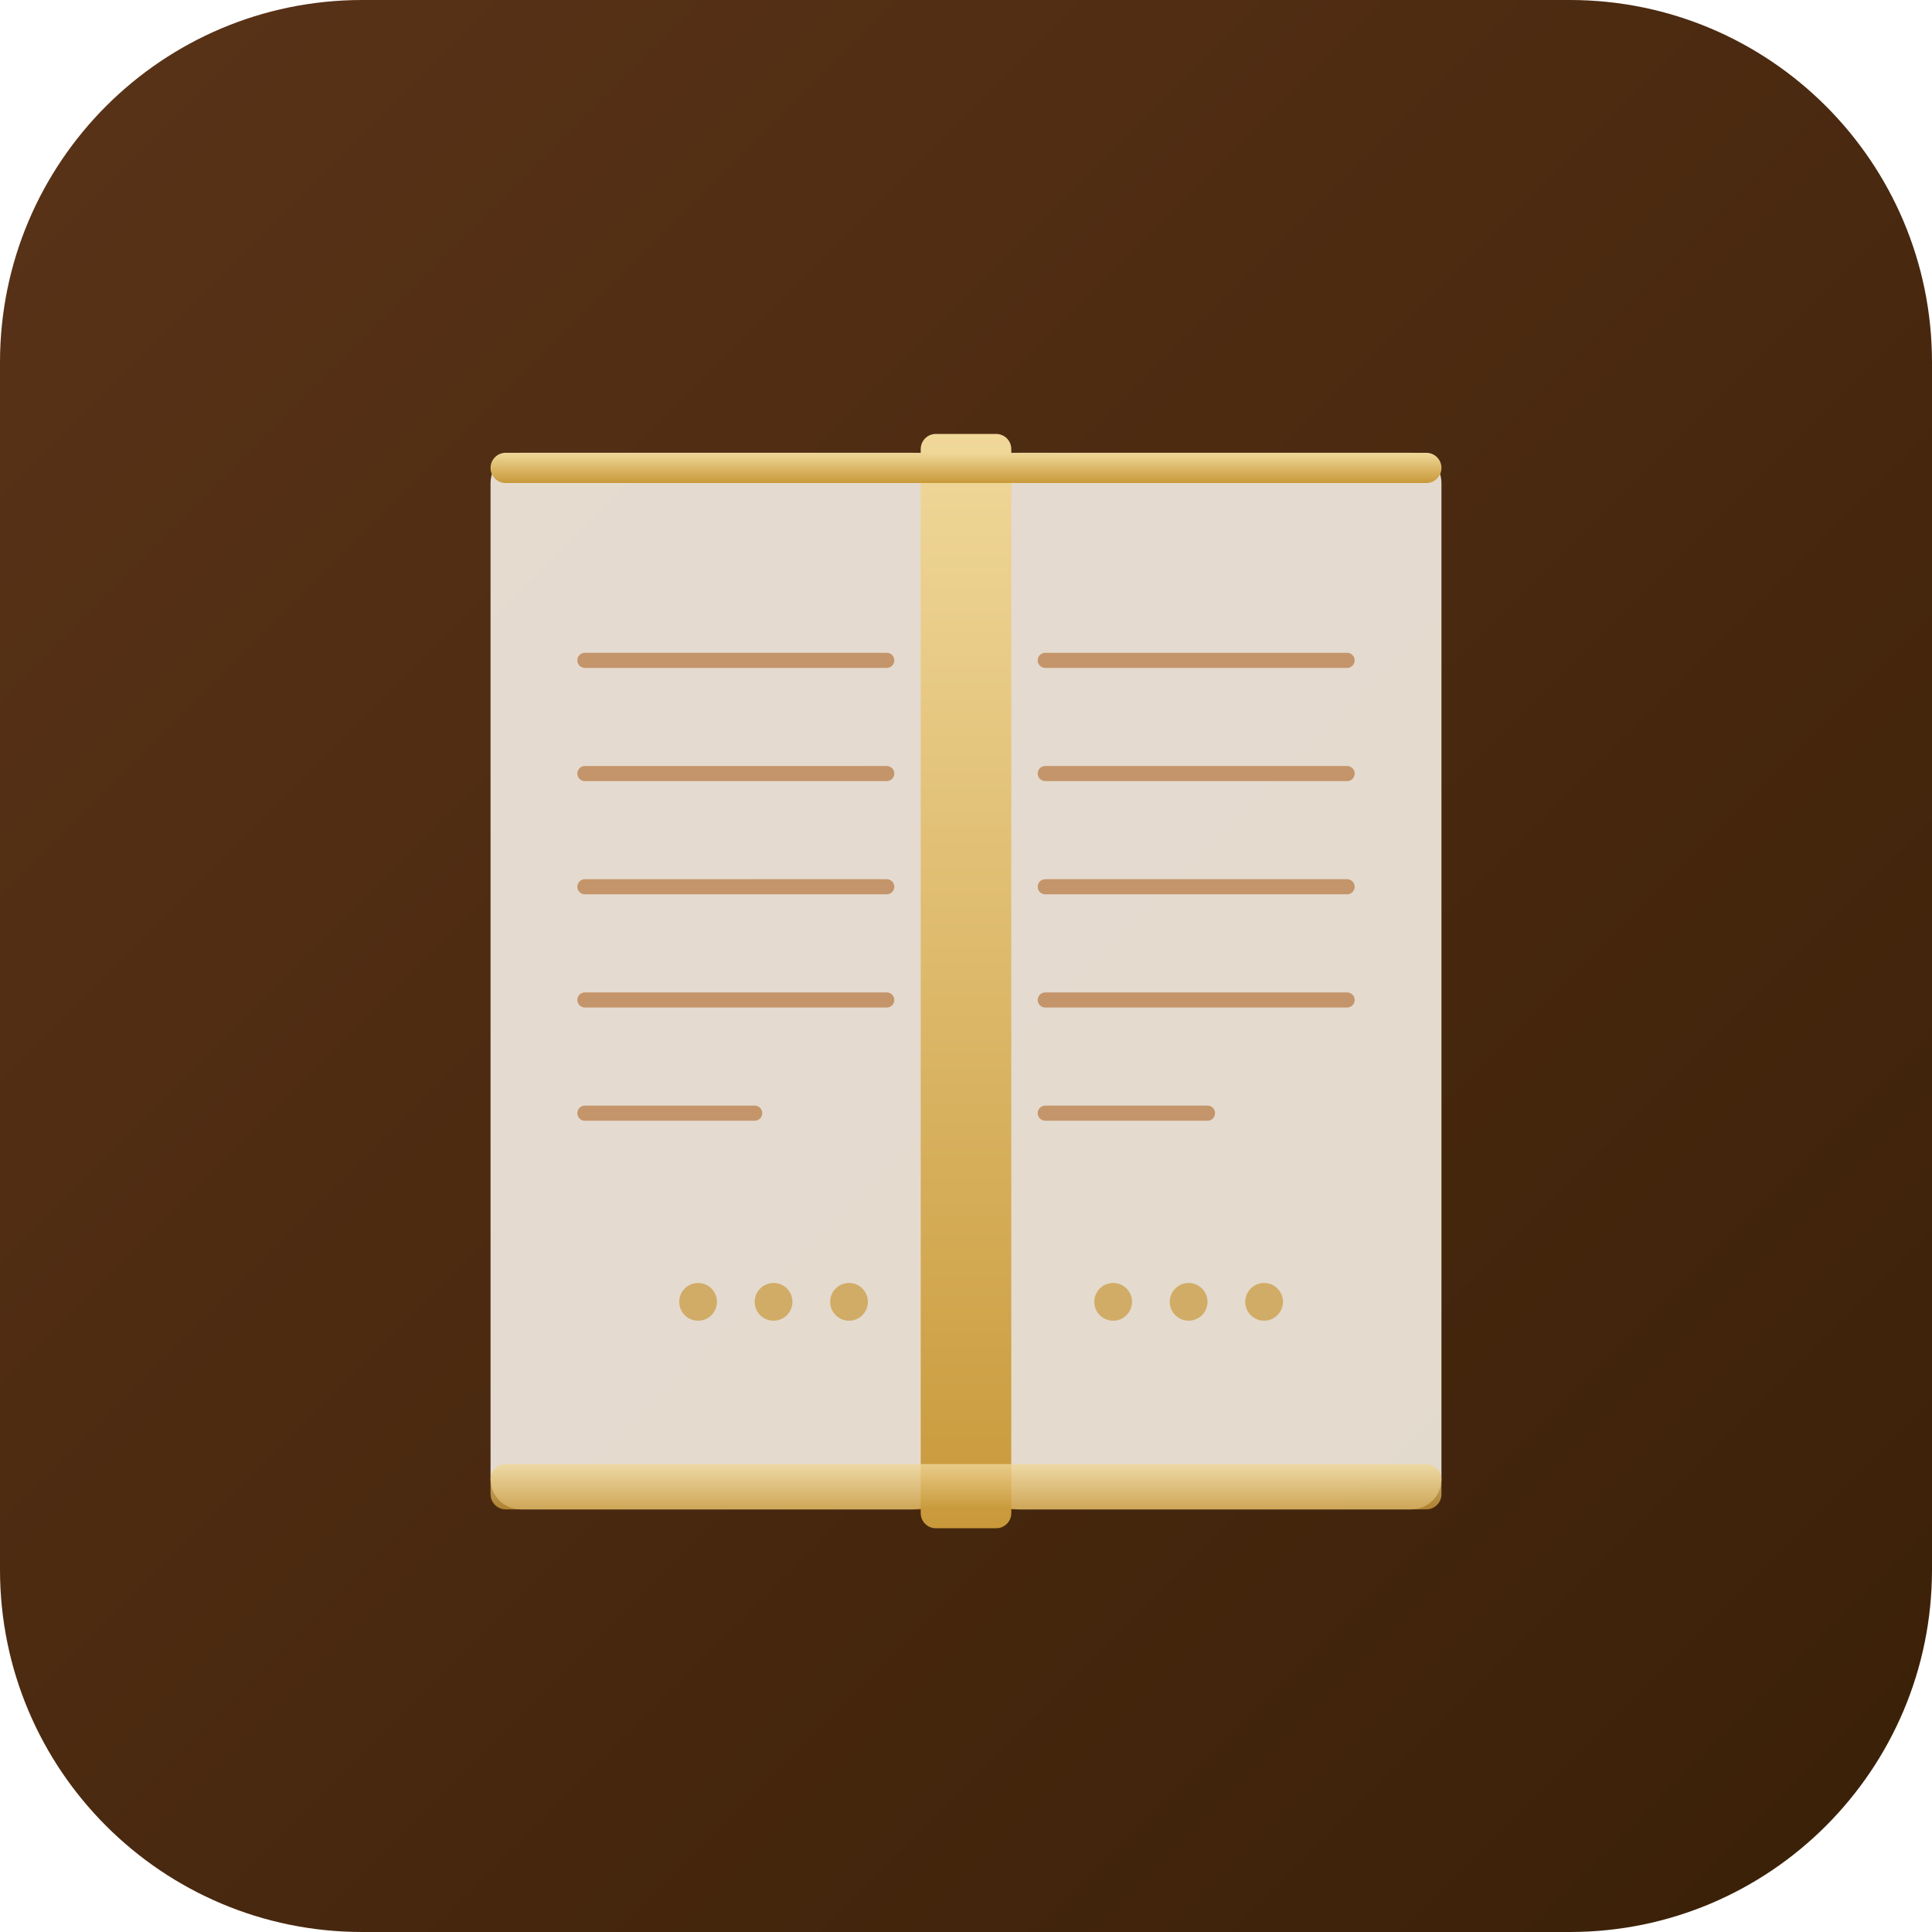
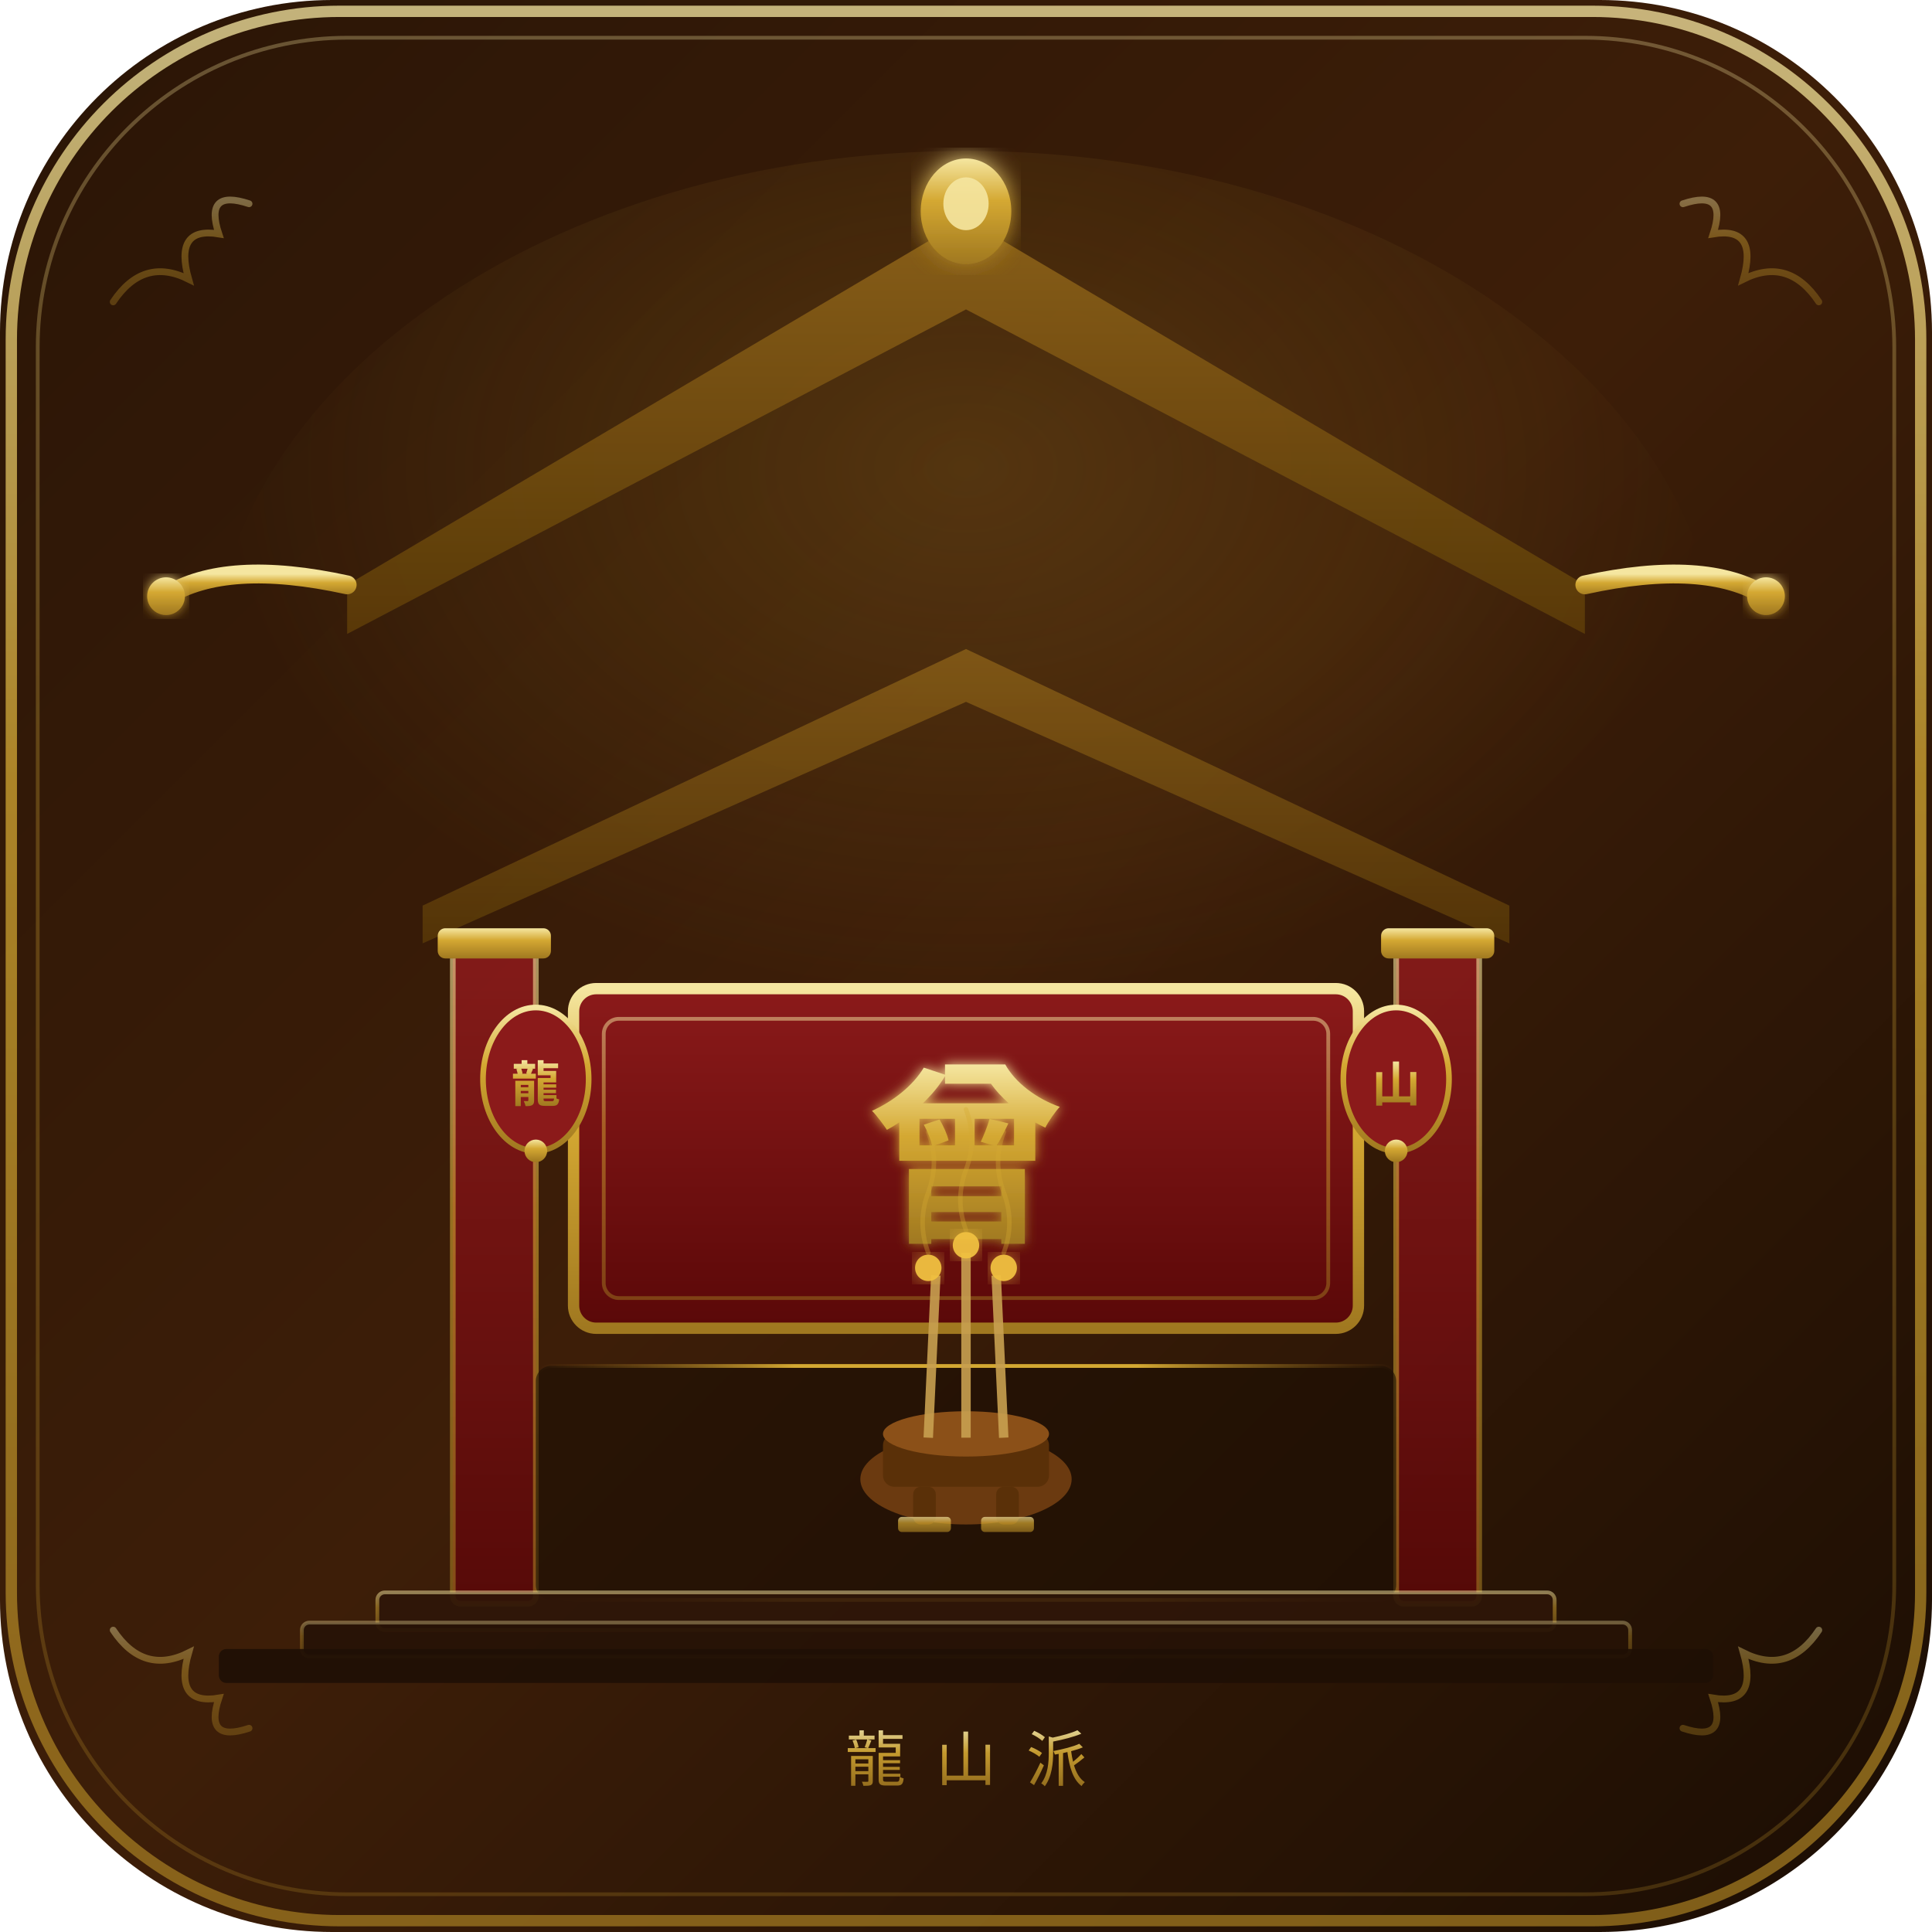
<svg xmlns="http://www.w3.org/2000/svg" viewBox="0 0 512 512">
  <defs>
-     <linearGradient id="bg" x1="0%" y1="0%" x2="100%" y2="100%">
-       <stop offset="0%" style="stop-color:#5a3318" />
-       <stop offset="100%" style="stop-color:#3a2008" />
+     <linearGradient id="bgGrad" x1="0%" y1="0%" x2="100%" y2="100%">
+       <stop offset="0%" style="stop-color:#2a1506" />
+       <stop offset="50%" style="stop-color:#3d1e08" />
+       <stop offset="100%" style="stop-color:#1a0d03" />
    </linearGradient>
-     <linearGradient id="gold" x1="0%" y1="0%" x2="0%" y2="100%">
-       <stop offset="0%" style="stop-color:#f0d89a" />
-       <stop offset="100%" style="stop-color:#c9993a" />
+     <linearGradient id="goldGrad" x1="0%" y1="0%" x2="0%" y2="100%">
+       <stop offset="0%" style="stop-color:#f5e6a0" />
+       <stop offset="40%" style="stop-color:#d4a832" />
+       <stop offset="100%" style="stop-color:#a07820" />
    </linearGradient>
+     <linearGradient id="goldH" x1="0%" y1="0%" x2="100%" y2="0%">
+       <stop offset="0%" style="stop-color:#8b6018;stop-opacity:0" />
+       <stop offset="30%" style="stop-color:#d4a832" />
+       <stop offset="70%" style="stop-color:#d4a832" />
+       <stop offset="100%" style="stop-color:#8b6018;stop-opacity:0" />
+     </linearGradient>
+     <linearGradient id="roofGrad" x1="0%" y1="0%" x2="0%" y2="100%">
+       <stop offset="0%" style="stop-color:#8b6018" />
+       <stop offset="100%" style="stop-color:#5a3a08" />
+     </linearGradient>
+     <linearGradient id="plaqueGrad" x1="0%" y1="0%" x2="0%" y2="100%">
+       <stop offset="0%" style="stop-color:#8b1a1a" />
+       <stop offset="100%" style="stop-color:#5a0808" />
+     </linearGradient>
+     <radialGradient id="glowTop" cx="50%" cy="30%" r="50%">
+       <stop offset="0%" style="stop-color:#d4a832;stop-opacity:0.18" />
+       <stop offset="100%" style="stop-color:#d4a832;stop-opacity:0" />
+     </radialGradient>
+     <filter id="glow">
+       <feGaussianBlur stdDeviation="3" result="blur" />
+       <feMerge>
+         <feMergeNode in="blur" />
+         <feMergeNode in="SourceGraphic" />
+       </feMerge>
+     </filter>
+     <filter id="softglow">
+       <feGaussianBlur stdDeviation="1.5" result="blur" />
+       <feMerge>
+         <feMergeNode in="blur" />
+         <feMergeNode in="SourceGraphic" />
+       </feMerge>
+     </filter>
  </defs>
-   <rect width="512" height="512" rx="96" fill="url(#bg)" />
-   <rect x="130" y="120" width="120" height="280" rx="8" fill="#f5ede3" opacity="0.9" />
-   <rect x="262" y="120" width="120" height="280" rx="8" fill="#f5ede3" opacity="0.9" />
-   <rect x="244" y="115" width="24" height="290" rx="4" fill="url(#gold)" />
-   <line x1="155" y1="175" x2="235" y2="175" stroke="#c4956a" stroke-width="4" stroke-linecap="round" />
-   <line x1="155" y1="205" x2="235" y2="205" stroke="#c4956a" stroke-width="4" stroke-linecap="round" />
-   <line x1="155" y1="235" x2="235" y2="235" stroke="#c4956a" stroke-width="4" stroke-linecap="round" />
-   <line x1="155" y1="265" x2="235" y2="265" stroke="#c4956a" stroke-width="4" stroke-linecap="round" />
-   <line x1="155" y1="295" x2="200" y2="295" stroke="#c4956a" stroke-width="4" stroke-linecap="round" />
-   <line x1="277" y1="175" x2="357" y2="175" stroke="#c4956a" stroke-width="4" stroke-linecap="round" />
-   <line x1="277" y1="205" x2="357" y2="205" stroke="#c4956a" stroke-width="4" stroke-linecap="round" />
-   <line x1="277" y1="235" x2="357" y2="235" stroke="#c4956a" stroke-width="4" stroke-linecap="round" />
-   <line x1="277" y1="265" x2="357" y2="265" stroke="#c4956a" stroke-width="4" stroke-linecap="round" />
-   <line x1="277" y1="295" x2="320" y2="295" stroke="#c4956a" stroke-width="4" stroke-linecap="round" />
-   <rect x="130" y="120" width="252" height="8" rx="4" fill="url(#gold)" />
-   <circle cx="185" cy="345" r="5" fill="#c9993a" opacity="0.7" />
-   <circle cx="205" cy="345" r="5" fill="#c9993a" opacity="0.7" />
-   <circle cx="225" cy="345" r="5" fill="#c9993a" opacity="0.7" />
-   <circle cx="295" cy="345" r="5" fill="#c9993a" opacity="0.7" />
-   <circle cx="315" cy="345" r="5" fill="#c9993a" opacity="0.7" />
-   <circle cx="335" cy="345" r="5" fill="#c9993a" opacity="0.7" />
-   <rect x="130" y="388" width="252" height="12" rx="4" fill="url(#gold)" opacity="0.8" />
+   <rect width="512" height="512" rx="88" fill="url(#bgGrad)" />
+   <ellipse cx="256" cy="180" rx="200" ry="140" fill="url(#glowTop)" />
+   <polygon points="256,58 420,155 420,168 256,82 92,168 92,155" fill="url(#roofGrad)" opacity="0.95" />
+   <ellipse cx="256" cy="56" rx="12" ry="14" fill="url(#goldGrad)" filter="url(#glow)" />
+   <ellipse cx="256" cy="54" rx="6" ry="7" fill="#f5e6a0" opacity="0.9" />
+   <path d="M92,155 Q60,148 44,158" stroke="url(#goldGrad)" stroke-width="5" fill="none" stroke-linecap="round" />
+   <path d="M420,155 Q452,148 468,158" stroke="url(#goldGrad)" stroke-width="5" fill="none" stroke-linecap="round" />
+   <circle cx="44" cy="158" r="5" fill="url(#goldGrad)" filter="url(#softglow)" />
+   <circle cx="468" cy="158" r="5" fill="url(#goldGrad)" filter="url(#softglow)" />
+   <line x1="92" y1="168" x2="420" y2="168" stroke="url(#goldGrad)" stroke-width="3" />
+   <polygon points="256,172 400,240 400,250 256,186 112,250 112,240" fill="url(#roofGrad)" opacity="0.8" />
+   <line x1="112" y1="250" x2="400" y2="250" stroke="url(#goldGrad)" stroke-width="2" />
+   <rect x="120" y="250" width="22" height="175" rx="2" fill="url(#plaqueGrad)" opacity="0.9" />
+   <rect x="120" y="250" width="22" height="175" rx="2" fill="none" stroke="url(#goldGrad)" stroke-width="1.5" opacity="0.6" />
+   <rect x="370" y="250" width="22" height="175" rx="2" fill="url(#plaqueGrad)" opacity="0.9" />
+   <rect x="370" y="250" width="22" height="175" rx="2" fill="none" stroke="url(#goldGrad)" stroke-width="1.5" opacity="0.6" />
+   <rect x="116" y="246" width="30" height="8" rx="2" fill="url(#goldGrad)" />
+   <rect x="366" y="246" width="30" height="8" rx="2" fill="url(#goldGrad)" />
+   <rect x="152" y="262" width="208" height="90" rx="6" fill="url(#plaqueGrad)" />
+   <rect x="152" y="262" width="208" height="90" rx="6" fill="none" stroke="url(#goldGrad)" stroke-width="3" />
+   <rect x="160" y="270" width="192" height="74" rx="4" fill="none" stroke="url(#goldGrad)" stroke-width="1" opacity="0.5" />
+   <text x="256" y="325" text-anchor="middle" font-family="serif" font-size="52" font-weight="bold" fill="url(#goldGrad)" filter="url(#softglow)">曾</text>
+   <rect x="142" y="362" width="228" height="62" rx="4" fill="#1a0d03" opacity="0.6" />
+   <rect x="142" y="362" width="228" height="62" rx="4" fill="none" stroke="url(#goldH)" stroke-width="1" />
+   <ellipse cx="256" cy="392" rx="28" ry="12" fill="#6b3a10" />
+   <rect x="234" y="380" width="44" height="14" rx="3" fill="#5a3008" />
+   <ellipse cx="256" cy="380" rx="22" ry="6" fill="#8b5018" />
+   <rect x="242" y="394" width="6" height="10" rx="2" fill="#5a3008" />
+   <rect x="264" y="394" width="6" height="10" rx="2" fill="#5a3008" />
+   <rect x="238" y="402" width="14" height="4" rx="1" fill="url(#goldGrad)" opacity="0.7" />
+   <rect x="260" y="402" width="14" height="4" rx="1" fill="url(#goldGrad)" opacity="0.7" />
+   <line x1="248" y1="338" x2="246" y2="381" stroke="#c8a050" stroke-width="2.5" opacity="0.9" />
+   <line x1="256" y1="332" x2="256" y2="381" stroke="#c8a050" stroke-width="2.5" opacity="0.9" />
+   <line x1="264" y1="338" x2="266" y2="381" stroke="#c8a050" stroke-width="2.5" opacity="0.9" />
+   <circle cx="246" cy="336" r="3.5" fill="#f0c040" filter="url(#glow)" opacity="0.95" />
+   <circle cx="256" cy="330" r="3.5" fill="#f0c040" filter="url(#glow)" opacity="0.95" />
+   <circle cx="266" cy="336" r="3.5" fill="#f0c040" filter="url(#glow)" opacity="0.95" />
+   <path d="M246,332 Q243,324 246,316 Q249,308 246,300" stroke="#d4a832" stroke-width="1.2" fill="none" opacity="0.35" stroke-linecap="round" />
+   <path d="M256,326 Q253,318 256,310 Q259,302 256,294" stroke="#d4a832" stroke-width="1.2" fill="none" opacity="0.35" stroke-linecap="round" />
+   <path d="M266,332 Q269,324 266,316 Q263,308 266,300" stroke="#d4a832" stroke-width="1.2" fill="none" opacity="0.35" stroke-linecap="round" />
+   <line x1="142" y1="250" x2="142" y2="272" stroke="url(#goldGrad)" stroke-width="1.5" />
+   <ellipse cx="142" cy="286" rx="14" ry="19" fill="#8b1a1a" stroke="url(#goldGrad)" stroke-width="1.5" />
+   <line x1="129" y1="278" x2="155" y2="278" stroke="url(#goldGrad)" stroke-width="1" opacity="0.5" />
+   <line x1="129" y1="284" x2="155" y2="284" stroke="url(#goldGrad)" stroke-width="1" opacity="0.5" />
+   <line x1="129" y1="290" x2="155" y2="290" stroke="url(#goldGrad)" stroke-width="1" opacity="0.5" />
+   <line x1="129" y1="296" x2="155" y2="296" stroke="url(#goldGrad)" stroke-width="1" opacity="0.5" />
+   <circle cx="142" cy="305" r="3" fill="url(#goldGrad)" />
+   <text x="142" y="292" text-anchor="middle" font-family="serif" font-size="13" fill="url(#goldGrad)" font-weight="bold">龍</text>
+   <line x1="370" y1="250" x2="370" y2="272" stroke="url(#goldGrad)" stroke-width="1.5" />
+   <ellipse cx="370" cy="286" rx="14" ry="19" fill="#8b1a1a" stroke="url(#goldGrad)" stroke-width="1.5" />
+   <line x1="357" y1="278" x2="383" y2="278" stroke="url(#goldGrad)" stroke-width="1" opacity="0.5" />
+   <line x1="357" y1="284" x2="383" y2="284" stroke="url(#goldGrad)" stroke-width="1" opacity="0.5" />
+   <line x1="357" y1="290" x2="383" y2="290" stroke="url(#goldGrad)" stroke-width="1" opacity="0.5" />
+   <line x1="357" y1="296" x2="383" y2="296" stroke="url(#goldGrad)" stroke-width="1" opacity="0.5" />
+   <circle cx="370" cy="305" r="3" fill="url(#goldGrad)" />
+   <text x="370" y="292" text-anchor="middle" font-family="serif" font-size="13" fill="url(#goldGrad)" font-weight="bold">山</text>
+   <rect x="100" y="422" width="312" height="10" rx="2" fill="#2e1508" opacity="0.9" />
+   <rect x="100" y="422" width="312" height="10" rx="2" fill="none" stroke="url(#goldGrad)" stroke-width="1" opacity="0.5" />
+   <rect x="80" y="430" width="352" height="9" rx="2" fill="#261205" opacity="0.9" />
+   <rect x="80" y="430" width="352" height="9" rx="2" fill="none" stroke="url(#goldGrad)" stroke-width="1" opacity="0.35" />
+   <rect x="58" y="437" width="396" height="9" rx="2" fill="#1e0e04" opacity="0.9" />
+   <text x="256" y="472" text-anchor="middle" font-family="serif" font-size="16" letter-spacing="8" fill="url(#goldGrad)" opacity="0.9">龍山派</text>
+   <path d="M30,80 Q38,68 50,74 Q46,60 58,62 Q54,50 66,54" stroke="url(#goldGrad)" stroke-width="1.8" fill="none" opacity="0.4" stroke-linecap="round" />
+   <path d="M482,80 Q474,68 462,74 Q466,60 454,62 Q458,50 446,54" stroke="url(#goldGrad)" stroke-width="1.8" fill="none" opacity="0.4" stroke-linecap="round" />
+   <path d="M30,432 Q38,444 50,438 Q46,452 58,450 Q54,462 66,458" stroke="url(#goldGrad)" stroke-width="1.8" fill="none" opacity="0.4" stroke-linecap="round" />
+   <path d="M482,432 Q474,444 462,438 Q466,452 454,450 Q458,462 446,458" stroke="url(#goldGrad)" stroke-width="1.8" fill="none" opacity="0.4" stroke-linecap="round" />
+   <rect x="3" y="3" width="506" height="506" rx="87" fill="none" stroke="url(#goldGrad)" stroke-width="3" opacity="0.75" />
+   <rect x="10" y="10" width="492" height="492" rx="82" fill="none" stroke="url(#goldGrad)" stroke-width="1" opacity="0.3" />
</svg>
